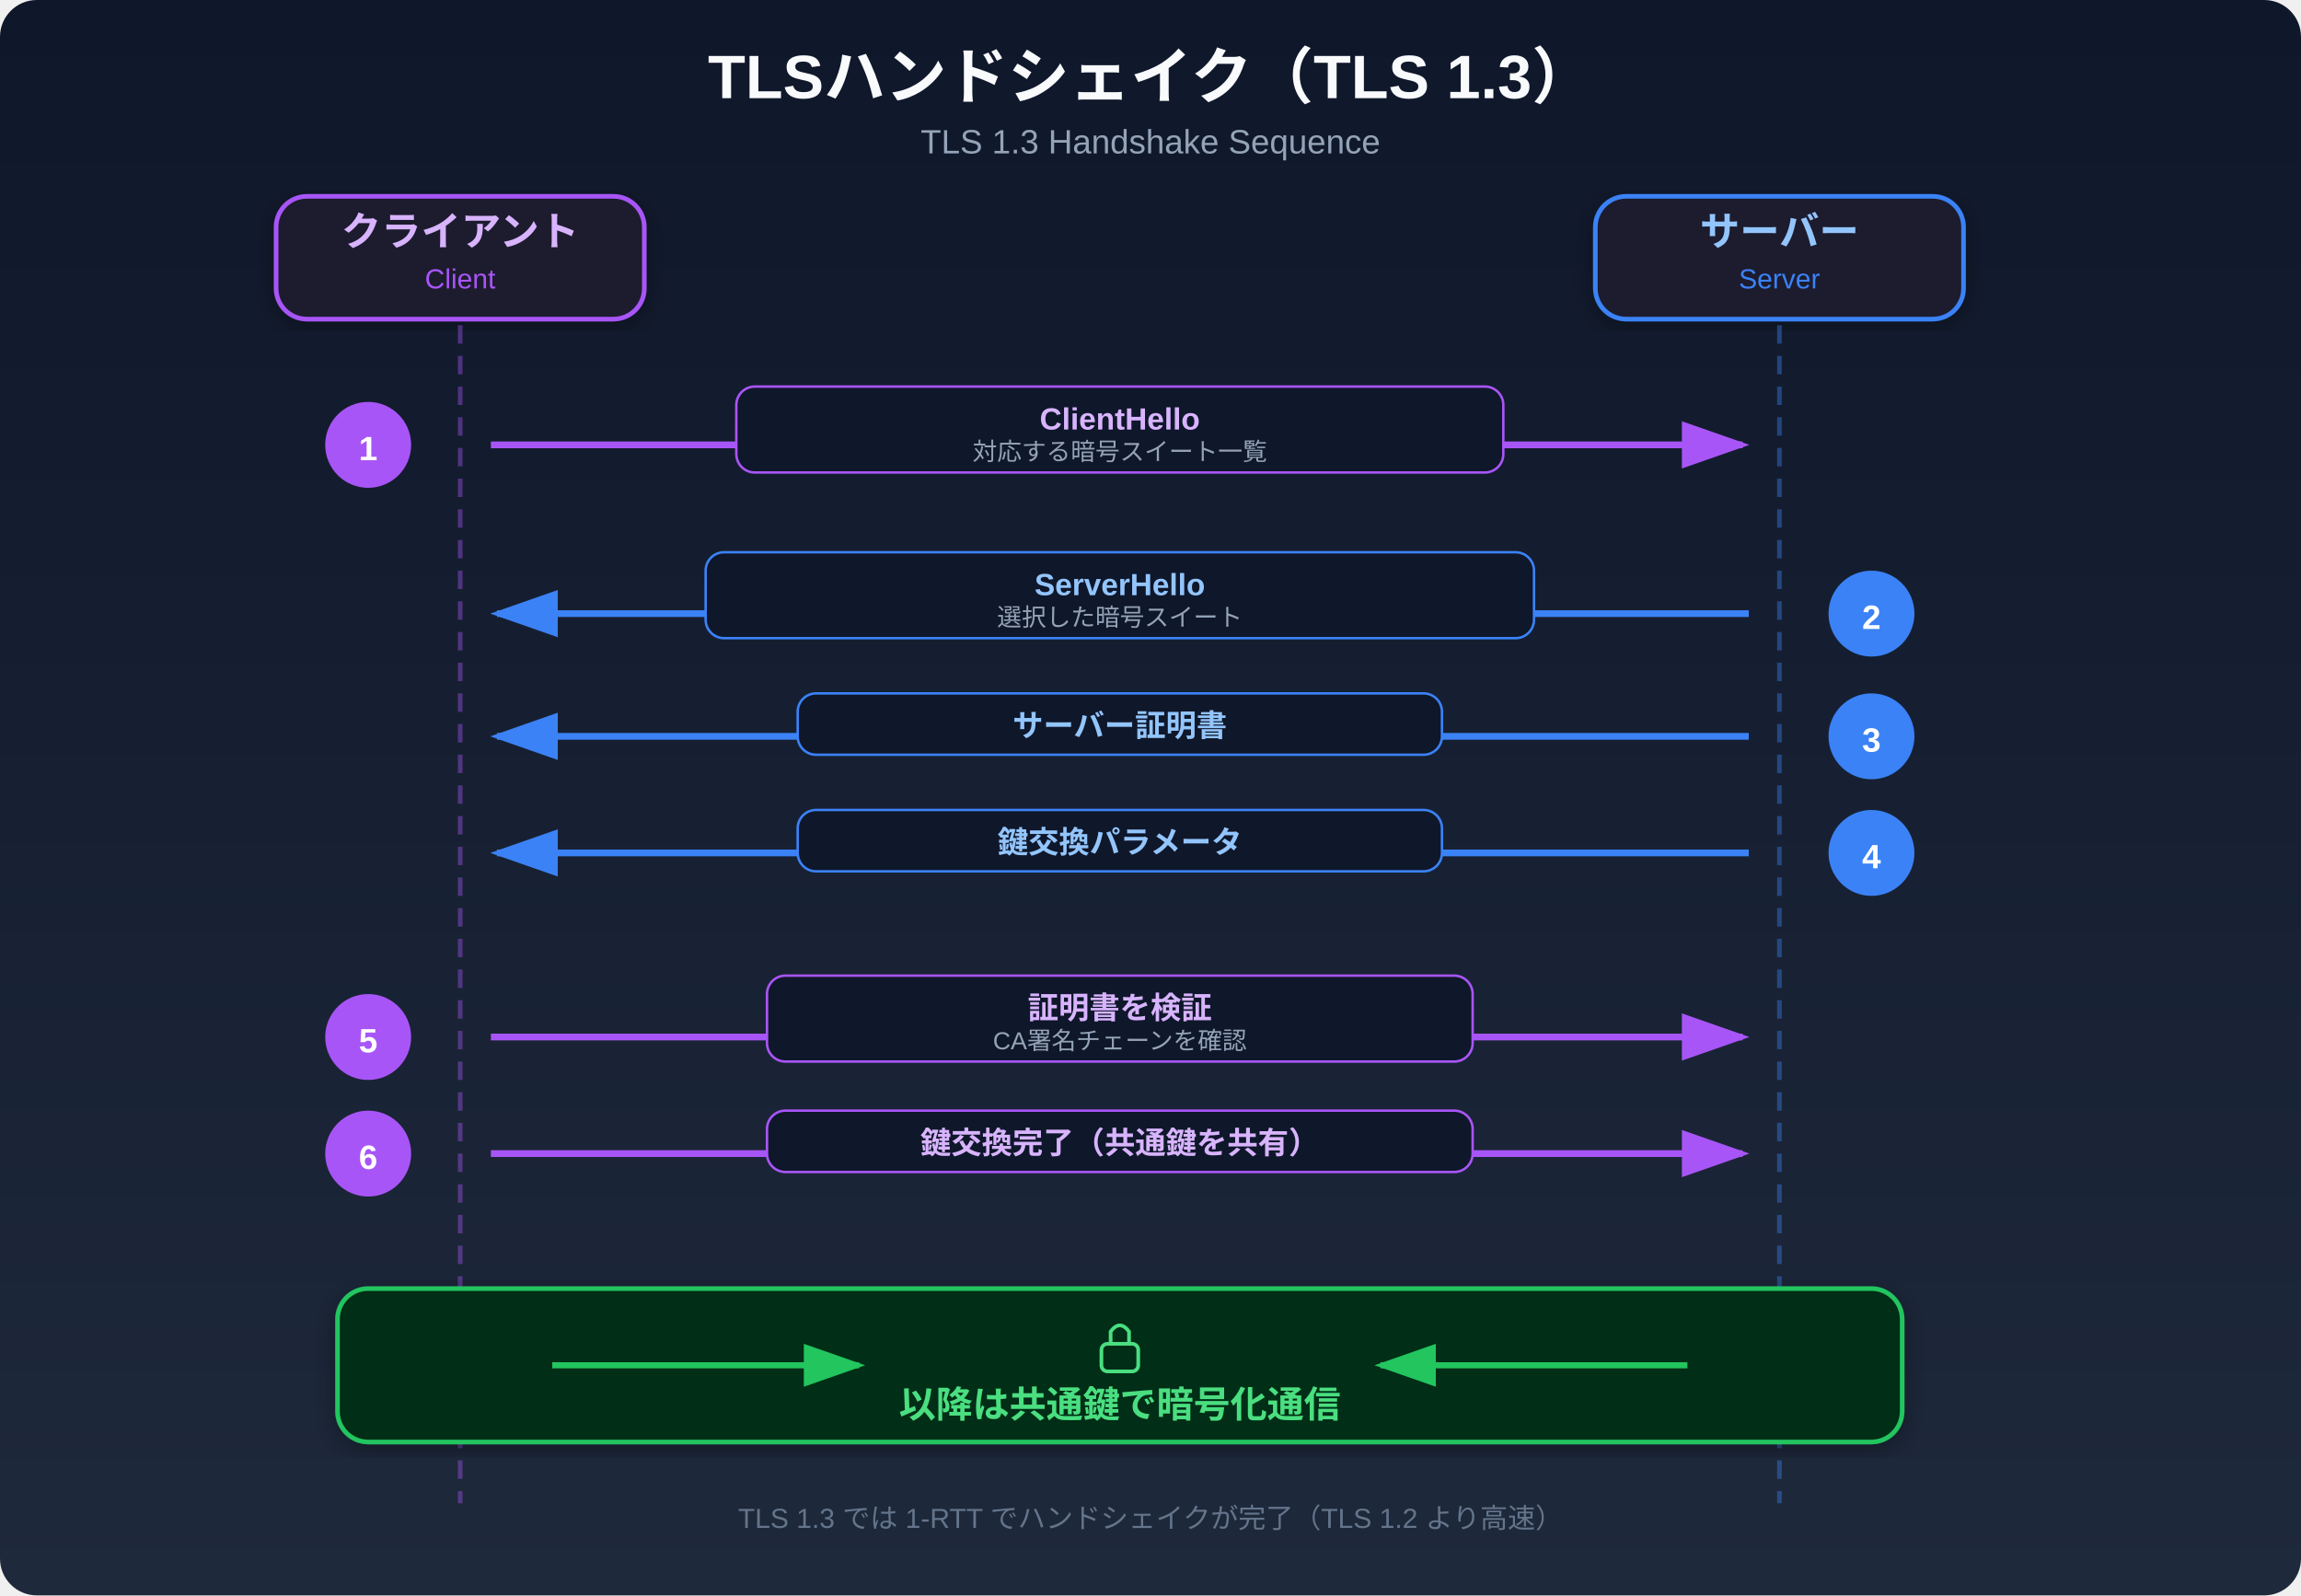
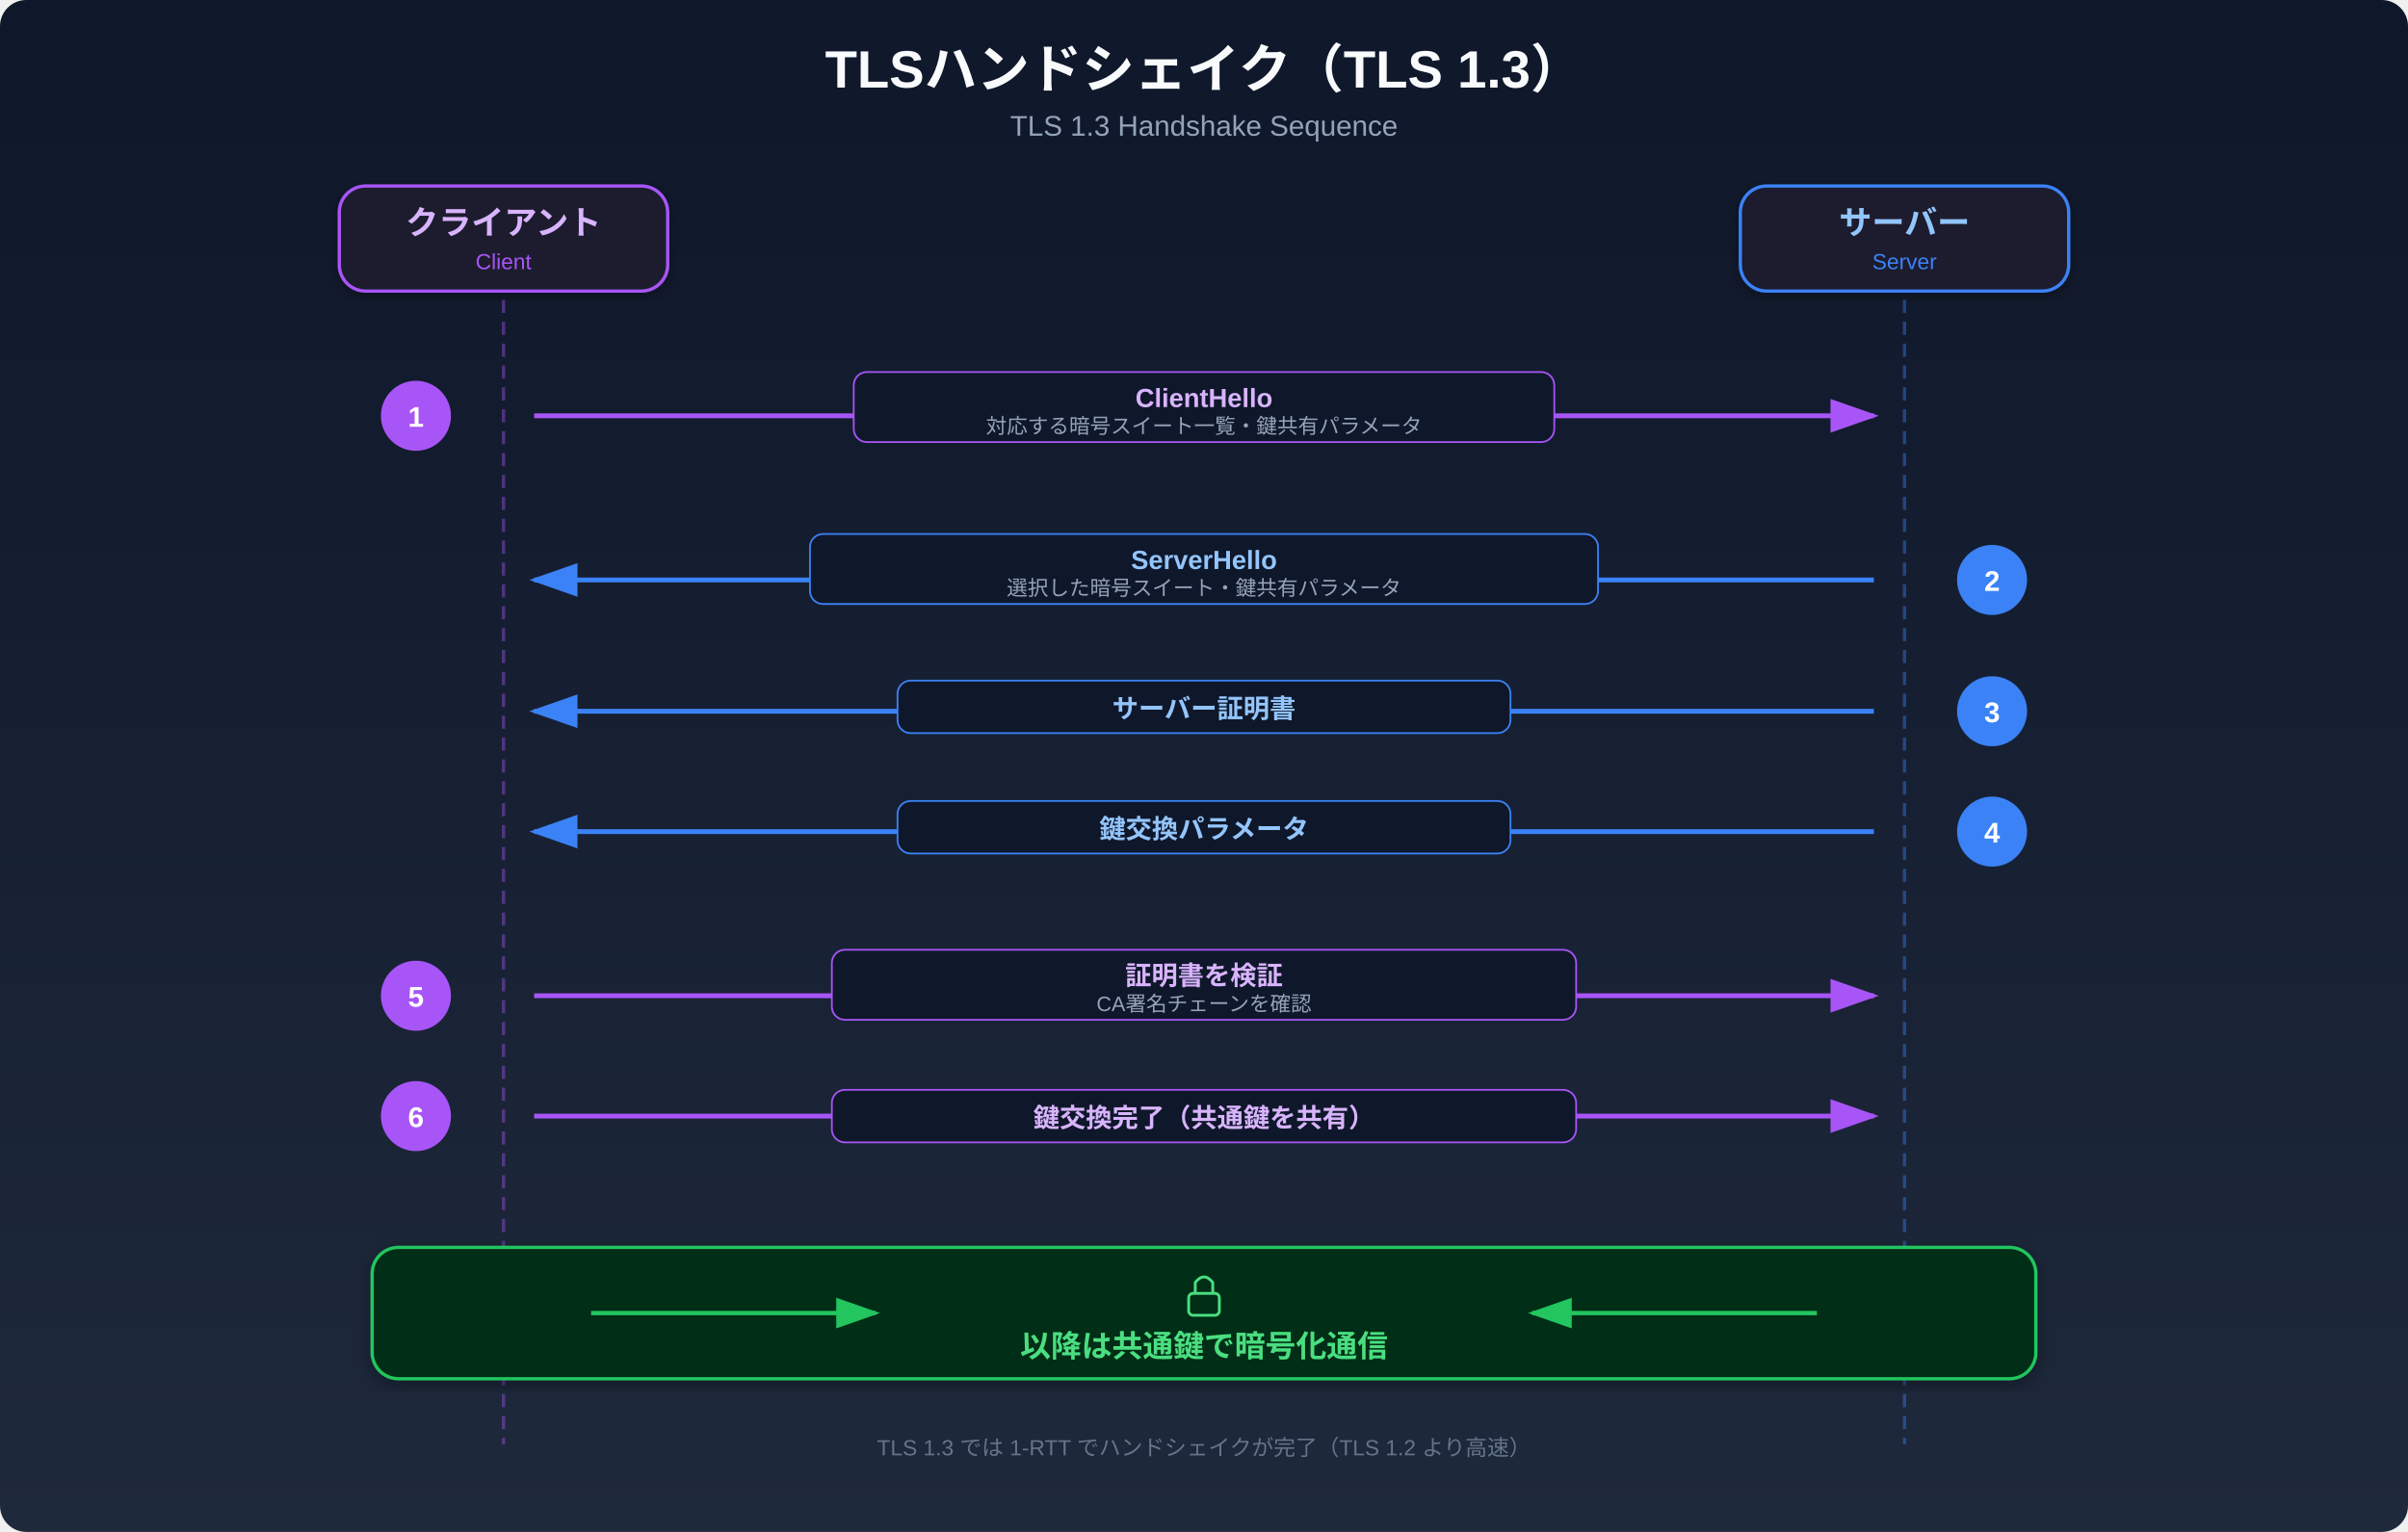
- <svg xmlns="http://www.w3.org/2000/svg" viewBox="0 0 750 520" font-family="'Segoe UI', 'Helvetica Neue', Arial, sans-serif">
+ <svg xmlns="http://www.w3.org/2000/svg" viewBox="0 0 1100 700" font-family="'Segoe UI', 'Helvetica Neue', Arial, sans-serif">
  <defs>
    <linearGradient id="bgGrad" x1="0" y1="0" x2="0" y2="1">
      <stop offset="0%" stop-color="#0f172a" />
      <stop offset="100%" stop-color="#1e293b" />
    </linearGradient>
    <filter id="shadow">
      <feDropShadow dx="0" dy="2" stdDeviation="4" flood-color="#000" flood-opacity="0.35" />
    </filter>
    <marker id="arrowBlue" markerWidth="10" markerHeight="7" refX="9" refY="3.5" orient="auto">
      <polygon points="0 0, 10 3.5, 0 7" fill="#3b82f6" />
    </marker>
    <marker id="arrowPurple" markerWidth="10" markerHeight="7" refX="9" refY="3.5" orient="auto">
      <polygon points="0 0, 10 3.5, 0 7" fill="#a855f7" />
    </marker>
    <marker id="arrowGreen" markerWidth="10" markerHeight="7" refX="9" refY="3.5" orient="auto">
      <polygon points="0 0, 10 3.5, 0 7" fill="#22c55e" />
    </marker>
  </defs>
-   <rect width="750" height="520" fill="url(#bgGrad)" rx="12" />
-   <text x="375" y="32" text-anchor="middle" fill="#f8fafc" font-size="20" font-weight="700">TLSハンドシェイク（TLS 1.3）</text>
-   <text x="375" y="50" text-anchor="middle" fill="#94a3b8" font-size="11">TLS 1.3 Handshake Sequence</text>
-   <g transform="translate(150, 80)" filter="url(#shadow)">
-     <rect x="-60" y="-16" width="120" height="40" rx="10" fill="#1e1b2e" stroke="#a855f7" stroke-width="1.5" />
-     <text x="0" y="0" text-anchor="middle" fill="#d8b4fe" font-size="13" font-weight="700">クライアント</text>
-     <text x="0" y="14" text-anchor="middle" fill="#a855f7" font-size="9">Client</text>
+   <rect width="1100" height="700" fill="url(#bgGrad)" rx="12" />
+   <text x="550" y="40" text-anchor="middle" fill="#f8fafc" font-size="24" font-weight="700">TLSハンドシェイク（TLS 1.3）</text>
+   <text x="550" y="62" text-anchor="middle" fill="#94a3b8" font-size="13">TLS 1.3 Handshake Sequence</text>
+   <g transform="translate(230, 105)" filter="url(#shadow)">
+     <rect x="-75" y="-20" width="150" height="48" rx="12" fill="#1e1b2e" stroke="#a855f7" stroke-width="1.5" />
+     <text x="0" y="2" text-anchor="middle" fill="#d8b4fe" font-size="15" font-weight="700">クライアント</text>
+     <text x="0" y="18" text-anchor="middle" fill="#a855f7" font-size="10">Client</text>
  </g>
-   <line x1="150" y1="106" x2="150" y2="490" stroke="#a855f7" stroke-width="1.5" stroke-dasharray="6,4" opacity="0.4" />
-   <g transform="translate(580, 80)" filter="url(#shadow)">
-     <rect x="-60" y="-16" width="120" height="40" rx="10" fill="#1e1b2e" stroke="#3b82f6" stroke-width="1.5" />
-     <text x="0" y="0" text-anchor="middle" fill="#93c5fd" font-size="13" font-weight="700">サーバー</text>
-     <text x="0" y="14" text-anchor="middle" fill="#3b82f6" font-size="9">Server</text>
+   <line x1="230" y1="137" x2="230" y2="660" stroke="#a855f7" stroke-width="1.5" stroke-dasharray="6,4" opacity="0.4" />
+   <g transform="translate(870, 105)" filter="url(#shadow)">
+     <rect x="-75" y="-20" width="150" height="48" rx="12" fill="#1e1b2e" stroke="#3b82f6" stroke-width="1.5" />
+     <text x="0" y="2" text-anchor="middle" fill="#93c5fd" font-size="15" font-weight="700">サーバー</text>
+     <text x="0" y="18" text-anchor="middle" fill="#3b82f6" font-size="10">Server</text>
  </g>
-   <line x1="580" y1="106" x2="580" y2="490" stroke="#3b82f6" stroke-width="1.5" stroke-dasharray="6,4" opacity="0.4" />
-   <line x1="160" y1="145" x2="568" y2="145" stroke="#a855f7" stroke-width="2.2" marker-end="url(#arrowPurple)" />
-   <circle cx="120" cy="145" r="14" fill="#a855f7" />
-   <text x="120" y="150" text-anchor="middle" fill="#fff" font-size="11" font-weight="700">1</text>
-   <rect x="240" y="126" width="250" height="28" rx="6" fill="#0f172a" stroke="#a855f7" stroke-width="0.8" />
-   <text x="365" y="140" text-anchor="middle" fill="#d8b4fe" font-size="10" font-weight="600">ClientHello</text>
-   <text x="365" y="150" text-anchor="middle" fill="#94a3b8" font-size="8">対応する暗号スイート一覧</text>
-   <line x1="570" y1="200" x2="162" y2="200" stroke="#3b82f6" stroke-width="2.2" marker-end="url(#arrowBlue)" />
-   <circle cx="610" cy="200" r="14" fill="#3b82f6" />
-   <text x="610" y="205" text-anchor="middle" fill="#fff" font-size="11" font-weight="700">2</text>
-   <rect x="230" y="180" width="270" height="28" rx="6" fill="#0f172a" stroke="#3b82f6" stroke-width="0.8" />
-   <text x="365" y="194" text-anchor="middle" fill="#93c5fd" font-size="10" font-weight="600">ServerHello</text>
-   <text x="365" y="204" text-anchor="middle" fill="#94a3b8" font-size="8">選択した暗号スイート</text>
-   <line x1="570" y1="240" x2="162" y2="240" stroke="#3b82f6" stroke-width="2.2" marker-end="url(#arrowBlue)" />
-   <circle cx="610" cy="240" r="14" fill="#3b82f6" />
-   <text x="610" y="245" text-anchor="middle" fill="#fff" font-size="11" font-weight="700">3</text>
-   <rect x="260" y="226" width="210" height="20" rx="6" fill="#0f172a" stroke="#3b82f6" stroke-width="0.8" />
-   <text x="365" y="240" text-anchor="middle" fill="#93c5fd" font-size="10" font-weight="600">サーバー証明書</text>
-   <line x1="570" y1="278" x2="162" y2="278" stroke="#3b82f6" stroke-width="2.2" marker-end="url(#arrowBlue)" />
-   <circle cx="610" cy="278" r="14" fill="#3b82f6" />
-   <text x="610" y="283" text-anchor="middle" fill="#fff" font-size="11" font-weight="700">4</text>
-   <rect x="260" y="264" width="210" height="20" rx="6" fill="#0f172a" stroke="#3b82f6" stroke-width="0.8" />
-   <text x="365" y="278" text-anchor="middle" fill="#93c5fd" font-size="10" font-weight="600">鍵交換パラメータ</text>
-   <line x1="160" y1="338" x2="568" y2="338" stroke="#a855f7" stroke-width="2.2" marker-end="url(#arrowPurple)" />
-   <circle cx="120" cy="338" r="14" fill="#a855f7" />
-   <text x="120" y="343" text-anchor="middle" fill="#fff" font-size="11" font-weight="700">5</text>
-   <rect x="250" y="318" width="230" height="28" rx="6" fill="#0f172a" stroke="#a855f7" stroke-width="0.8" />
-   <text x="365" y="332" text-anchor="middle" fill="#d8b4fe" font-size="10" font-weight="600">証明書を検証</text>
-   <text x="365" y="342" text-anchor="middle" fill="#94a3b8" font-size="8">CA署名チェーンを確認</text>
-   <line x1="160" y1="376" x2="568" y2="376" stroke="#a855f7" stroke-width="2.2" marker-end="url(#arrowPurple)" />
-   <circle cx="120" cy="376" r="14" fill="#a855f7" />
-   <text x="120" y="381" text-anchor="middle" fill="#fff" font-size="11" font-weight="700">6</text>
-   <rect x="250" y="362" width="230" height="20" rx="6" fill="#0f172a" stroke="#a855f7" stroke-width="0.8" />
-   <text x="365" y="376" text-anchor="middle" fill="#d8b4fe" font-size="10" font-weight="600">鍵交換完了（共通鍵を共有）</text>
-   <rect x="110" y="420" width="510" height="50" rx="10" fill="#052e16" stroke="#22c55e" stroke-width="1.5" filter="url(#shadow)" />
-   <line x1="180" y1="445" x2="280" y2="445" stroke="#22c55e" stroke-width="2" marker-end="url(#arrowGreen)" />
-   <line x1="550" y1="445" x2="450" y2="445" stroke="#22c55e" stroke-width="2" marker-end="url(#arrowGreen)" />
-   <g transform="translate(365, 438)">
-     <rect x="-6" y="0" width="12" height="9" rx="2" fill="none" stroke="#4ade80" stroke-width="1.2" />
-     <path d="M-3,0 L-3,-4 Q0,-8 3,-4 L3,0" fill="none" stroke="#4ade80" stroke-width="1.2" />
+   <line x1="870" y1="137" x2="870" y2="660" stroke="#3b82f6" stroke-width="1.5" stroke-dasharray="6,4" opacity="0.4" />
+   <line x1="244" y1="190" x2="856" y2="190" stroke="#a855f7" stroke-width="2.2" marker-end="url(#arrowPurple)" />
+   <circle cx="190" cy="190" r="16" fill="#a855f7" />
+   <text x="190" y="195" text-anchor="middle" fill="#fff" font-size="13" font-weight="700">1</text>
+   <rect x="390" y="170" width="320" height="32" rx="6" fill="#0f172a" stroke="#a855f7" stroke-width="0.8" />
+   <text x="550" y="186" text-anchor="middle" fill="#d8b4fe" font-size="12" font-weight="600">ClientHello</text>
+   <text x="550" y="198" text-anchor="middle" fill="#94a3b8" font-size="9.5">対応する暗号スイート一覧・鍵共有パラメータ</text>
+   <line x1="856" y1="265" x2="244" y2="265" stroke="#3b82f6" stroke-width="2.2" marker-end="url(#arrowBlue)" />
+   <circle cx="910" cy="265" r="16" fill="#3b82f6" />
+   <text x="910" y="270" text-anchor="middle" fill="#fff" font-size="13" font-weight="700">2</text>
+   <rect x="370" y="244" width="360" height="32" rx="6" fill="#0f172a" stroke="#3b82f6" stroke-width="0.8" />
+   <text x="550" y="260" text-anchor="middle" fill="#93c5fd" font-size="12" font-weight="600">ServerHello</text>
+   <text x="550" y="272" text-anchor="middle" fill="#94a3b8" font-size="9.5">選択した暗号スイート・鍵共有パラメータ</text>
+   <line x1="856" y1="325" x2="244" y2="325" stroke="#3b82f6" stroke-width="2.2" marker-end="url(#arrowBlue)" />
+   <circle cx="910" cy="325" r="16" fill="#3b82f6" />
+   <text x="910" y="330" text-anchor="middle" fill="#fff" font-size="13" font-weight="700">3</text>
+   <rect x="410" y="311" width="280" height="24" rx="6" fill="#0f172a" stroke="#3b82f6" stroke-width="0.8" />
+   <text x="550" y="328" text-anchor="middle" fill="#93c5fd" font-size="12" font-weight="600">サーバー証明書</text>
+   <line x1="856" y1="380" x2="244" y2="380" stroke="#3b82f6" stroke-width="2.2" marker-end="url(#arrowBlue)" />
+   <circle cx="910" cy="380" r="16" fill="#3b82f6" />
+   <text x="910" y="385" text-anchor="middle" fill="#fff" font-size="13" font-weight="700">4</text>
+   <rect x="410" y="366" width="280" height="24" rx="6" fill="#0f172a" stroke="#3b82f6" stroke-width="0.8" />
+   <text x="550" y="383" text-anchor="middle" fill="#93c5fd" font-size="12" font-weight="600">鍵交換パラメータ</text>
+   <line x1="244" y1="455" x2="856" y2="455" stroke="#a855f7" stroke-width="2.2" marker-end="url(#arrowPurple)" />
+   <circle cx="190" cy="455" r="16" fill="#a855f7" />
+   <text x="190" y="460" text-anchor="middle" fill="#fff" font-size="13" font-weight="700">5</text>
+   <rect x="380" y="434" width="340" height="32" rx="6" fill="#0f172a" stroke="#a855f7" stroke-width="0.8" />
+   <text x="550" y="450" text-anchor="middle" fill="#d8b4fe" font-size="12" font-weight="600">証明書を検証</text>
+   <text x="550" y="462" text-anchor="middle" fill="#94a3b8" font-size="9.5">CA署名チェーンを確認</text>
+   <line x1="244" y1="510" x2="856" y2="510" stroke="#a855f7" stroke-width="2.2" marker-end="url(#arrowPurple)" />
+   <circle cx="190" cy="510" r="16" fill="#a855f7" />
+   <text x="190" y="515" text-anchor="middle" fill="#fff" font-size="13" font-weight="700">6</text>
+   <rect x="380" y="498" width="340" height="24" rx="6" fill="#0f172a" stroke="#a855f7" stroke-width="0.8" />
+   <text x="550" y="515" text-anchor="middle" fill="#d8b4fe" font-size="12" font-weight="600">鍵交換完了（共通鍵を共有）</text>
+   <rect x="170" y="570" width="760" height="60" rx="12" fill="#052e16" stroke="#22c55e" stroke-width="1.5" filter="url(#shadow)" />
+   <line x1="270" y1="600" x2="400" y2="600" stroke="#22c55e" stroke-width="2" marker-end="url(#arrowGreen)" />
+   <line x1="830" y1="600" x2="700" y2="600" stroke="#22c55e" stroke-width="2" marker-end="url(#arrowGreen)" />
+   <g transform="translate(550, 591)">
+     <rect x="-7" y="0" width="14" height="10" rx="2" fill="none" stroke="#4ade80" stroke-width="1.3" />
+     <path d="M-4,0 L-4,-5 Q0,-10 4,-5 L4,0" fill="none" stroke="#4ade80" stroke-width="1.3" />
  </g>
-   <text x="365" y="462" text-anchor="middle" fill="#4ade80" font-size="12" font-weight="700">以降は共通鍵で暗号化通信</text>
-   <text x="375" y="498" text-anchor="middle" fill="#64748b" font-size="9">TLS 1.3 では 1-RTT でハンドシェイクが完了（TLS 1.2 より高速）</text>
+   <text x="550" y="620" text-anchor="middle" fill="#4ade80" font-size="14" font-weight="700">以降は共通鍵で暗号化通信</text>
+   <text x="550" y="665" text-anchor="middle" fill="#64748b" font-size="10">TLS 1.3 では 1-RTT でハンドシェイクが完了（TLS 1.2 より高速）</text>
</svg>
